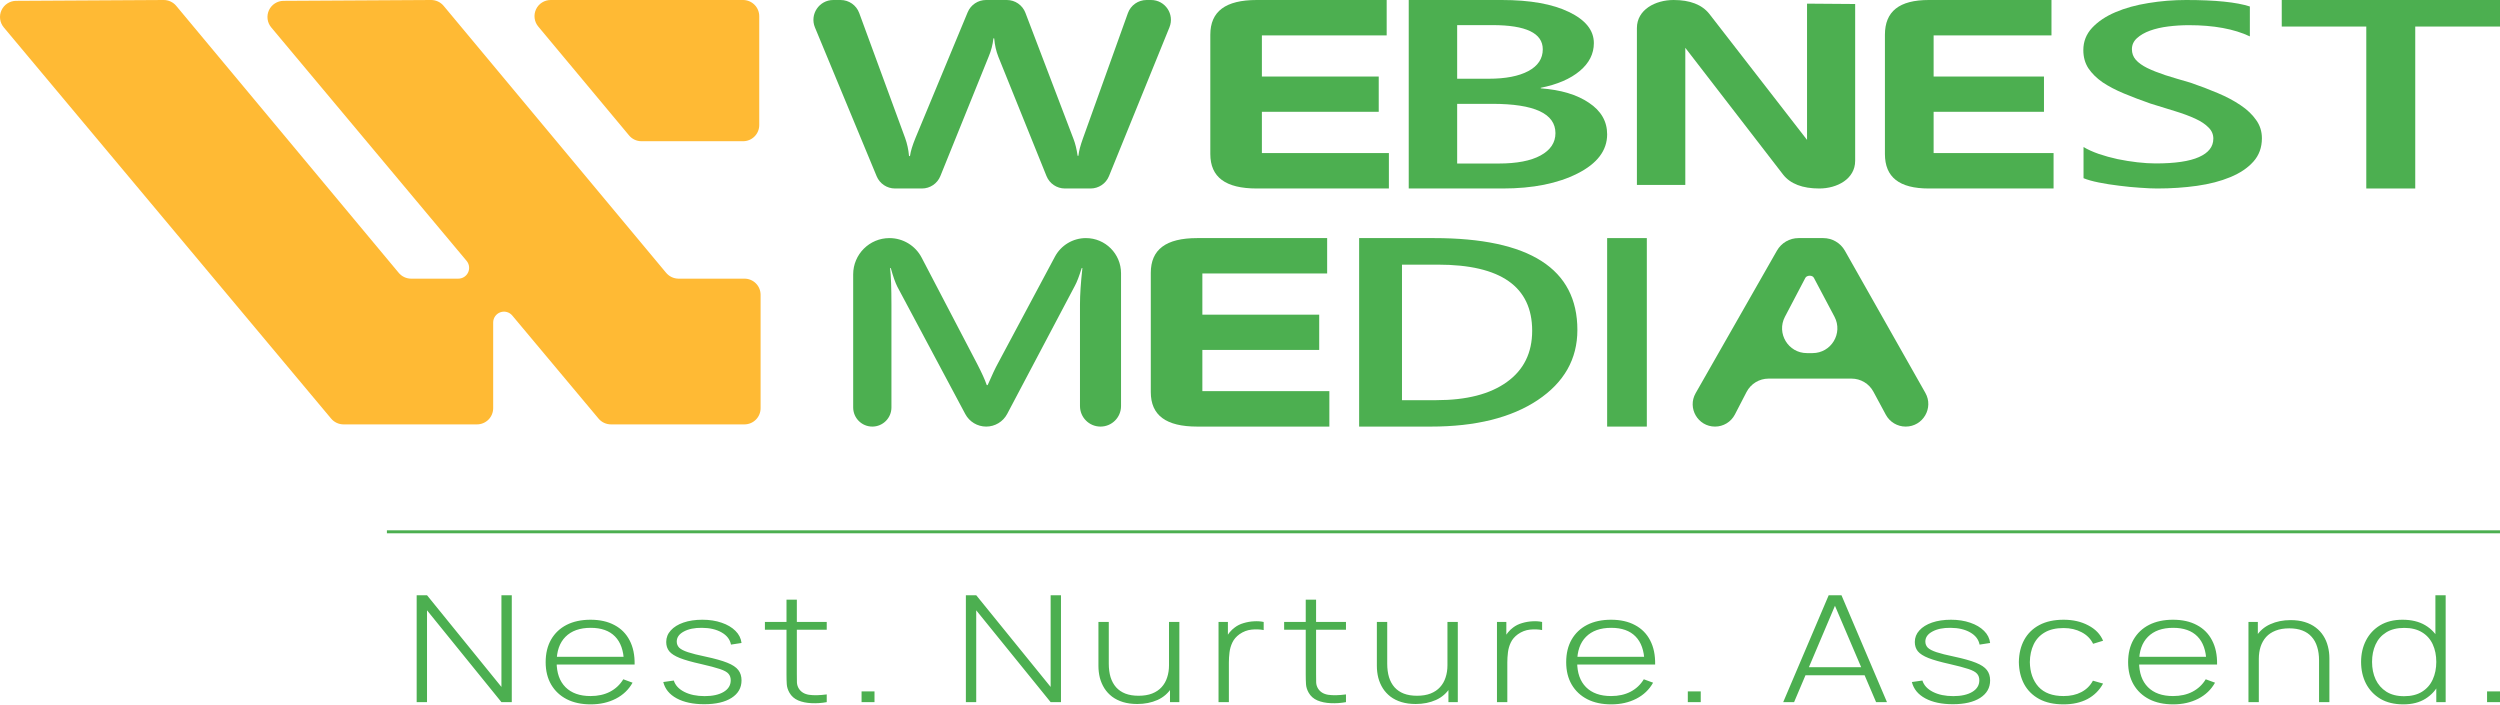
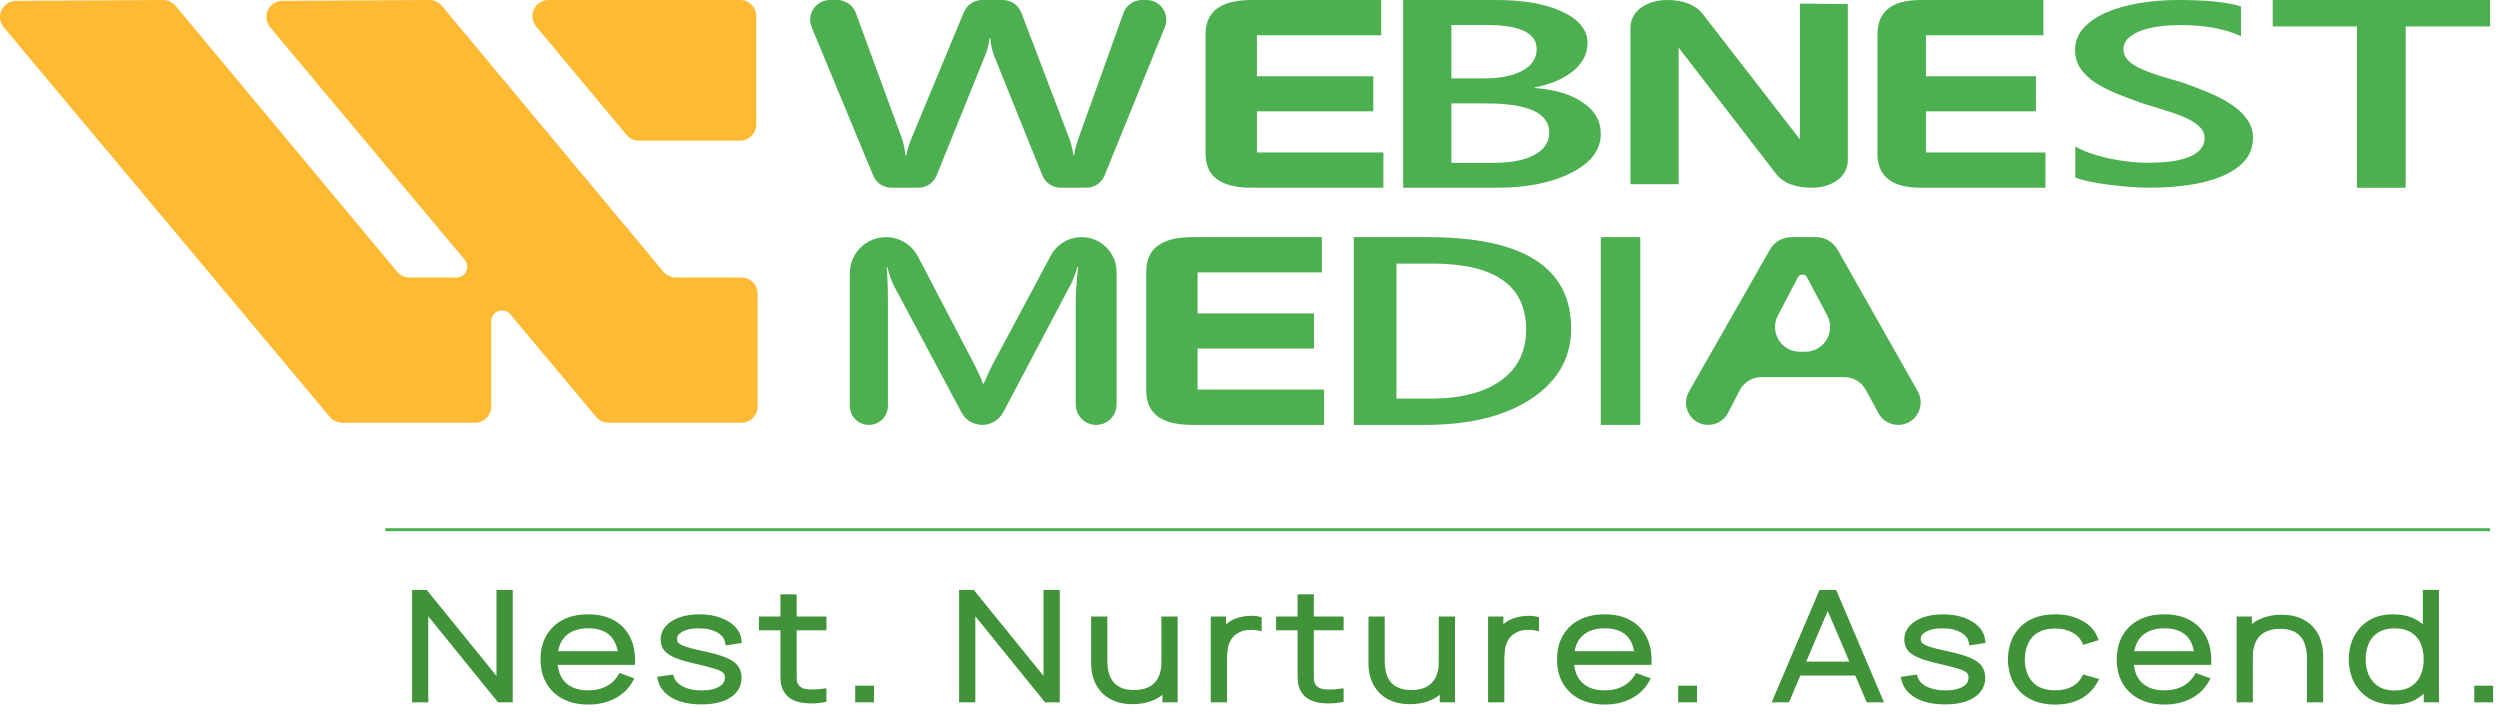
- <svg xmlns="http://www.w3.org/2000/svg" width="252" height="71" viewBox="0 0 252 71" fill="none">
+ <svg xmlns="http://www.w3.org/2000/svg" width="253" height="72" viewBox="0 0 253 72" fill="none">
  <path d="M76.668 29.705V41.144C76.669 41.358 76.627 41.571 76.545 41.769C76.463 41.967 76.344 42.148 76.192 42.299C76.041 42.451 75.861 42.572 75.663 42.654C75.465 42.736 75.252 42.778 75.038 42.778H61.582C61.343 42.777 61.107 42.724 60.891 42.623C60.675 42.522 60.484 42.374 60.331 42.191L51.636 31.803C51.492 31.632 51.3 31.509 51.084 31.451C50.868 31.393 50.64 31.403 50.43 31.48C50.221 31.556 50.039 31.695 49.911 31.877C49.782 32.06 49.713 32.278 49.712 32.501V41.144C49.712 41.577 49.54 41.993 49.234 42.3C48.927 42.606 48.512 42.778 48.078 42.778H34.626C34.387 42.778 34.152 42.725 33.935 42.623C33.719 42.522 33.528 42.374 33.375 42.191L0.381 2.762C0.182 2.525 0.055 2.236 0.014 1.929C-0.027 1.622 0.021 1.31 0.152 1.029C0.282 0.748 0.49 0.51 0.75 0.343C1.011 0.176 1.314 0.086 1.623 0.085L16.484 9.68153e-05C16.727 -0.003 16.968 0.049 17.189 0.15C17.409 0.252 17.605 0.401 17.761 0.587L40.175 27.483C40.325 27.668 40.514 27.818 40.728 27.922C40.942 28.027 41.176 28.083 41.414 28.088H46.185C46.393 28.09 46.598 28.033 46.775 27.923C46.952 27.813 47.093 27.655 47.183 27.467C47.273 27.279 47.306 27.069 47.28 26.862C47.254 26.655 47.169 26.46 47.036 26.3L27.34 2.762C27.142 2.525 27.014 2.236 26.974 1.929C26.933 1.622 26.981 1.31 27.111 1.029C27.242 0.748 27.449 0.51 27.71 0.343C27.971 0.176 28.273 0.086 28.583 0.085L43.44 9.68153e-05C43.683 -0.003 43.923 0.049 44.144 0.15C44.365 0.252 44.56 0.401 44.716 0.587L67.131 27.483C67.282 27.668 67.471 27.818 67.686 27.922C67.9 28.027 68.135 28.083 68.374 28.088H75.038C75.469 28.087 75.882 28.256 76.187 28.559C76.493 28.862 76.666 29.274 76.668 29.705Z" fill="#FFBA34" />
  <path d="M74.898 14.235H64.642C64.406 14.233 64.173 14.179 63.96 14.078C63.747 13.976 63.558 13.83 63.408 13.648L54.258 2.677C54.058 2.439 53.931 2.149 53.891 1.84C53.851 1.532 53.9 1.219 54.031 0.938C54.163 0.657 54.373 0.419 54.636 0.253C54.898 0.087 55.203 -0.001 55.513 7.27193e-05H74.898C75.331 7.27193e-05 75.747 0.172 76.053 0.479C76.36 0.785 76.532 1.201 76.532 1.634V12.605C76.532 12.82 76.49 13.032 76.408 13.23C76.326 13.428 76.205 13.608 76.053 13.759C75.901 13.911 75.721 14.031 75.523 14.113C75.325 14.194 75.112 14.236 74.898 14.235Z" fill="#FFBA34" />
  <path d="M127.198 15.427V11.27H138.976V7.716H127.198V3.568H139.777V0H126.683C123.532 0 122 1.146 122 3.505V15.519C122 17.864 123.532 19 126.683 19H140V15.427H127.198Z" fill="#4CAF50" />
  <path d="M116.028 0C117.448 0 118.416 1.438 117.881 2.753L111.785 17.753C111.479 18.507 110.746 19 109.932 19H107.342C106.527 19 105.793 18.505 105.488 17.749L100.629 5.711C100.41 5.156 100.274 4.551 100.219 3.895C100.217 3.873 100.199 3.856 100.176 3.856V3.856C100.154 3.856 100.136 3.872 100.133 3.894C100.066 4.508 99.91 5.104 99.666 5.684L94.788 17.75C94.482 18.505 93.749 19 92.934 19H90.215C89.406 19 88.677 18.513 88.367 17.766L82.147 2.766C81.601 1.449 82.569 0 83.995 0H84.732C85.571 0 86.32 0.523 86.609 1.311L91.237 13.912C91.441 14.48 91.57 15.073 91.626 15.691C91.628 15.719 91.651 15.741 91.68 15.741V15.741C91.707 15.741 91.73 15.72 91.734 15.693C91.793 15.247 91.975 14.654 92.278 13.912L97.543 1.233C97.853 0.487 98.582 0 99.39 0H101.491C102.32 0 103.064 0.512 103.36 1.288L108.213 14.018C108.393 14.486 108.529 15.039 108.62 15.676C108.623 15.698 108.642 15.714 108.664 15.714V15.714C108.687 15.714 108.706 15.697 108.708 15.674C108.753 15.237 108.902 14.668 109.156 13.965L113.691 1.325C113.976 0.53 114.73 0 115.574 0H116.028Z" fill="#4CAF50" />
  <path d="M142 19V0H151.372C154.228 0 156.487 0.402 158.148 1.206C159.824 2.01 160.661 3.056 160.661 4.346C160.661 5.424 160.188 6.36 159.24 7.155C158.293 7.95 156.981 8.515 155.306 8.851V8.904C157.338 9.054 158.958 9.54 160.167 10.361C161.389 11.174 162 12.234 162 13.541C162 15.166 161.004 16.483 159.013 17.489C157.022 18.497 154.509 19 151.475 19H142ZM146.882 2.531V7.937H150.054C151.756 7.937 153.088 7.68 154.049 7.168C155.024 6.647 155.512 5.914 155.512 4.969C155.512 3.343 153.823 2.531 150.445 2.531H146.882ZM146.882 10.467V16.483H151.063C152.889 16.483 154.297 16.213 155.285 15.674C156.288 15.127 156.789 14.376 156.789 13.422C156.789 11.452 154.667 10.467 150.424 10.467H146.882Z" fill="#4CAF50" />
  <path d="M182.149 0.367V14.1L172.296 1.395C171.554 0.465 170.345 0 168.699 0C166.861 0 165 0.972 165 2.827V18.642H169.879V4.821L179.743 17.605C180.474 18.535 181.7 19 183.386 19C185.184 19 187 18.038 187 16.211V0.404L182.149 0.367Z" fill="#4CAF50" />
  <path d="M194.909 15.427V11.27H206.033V7.716H194.909V3.568H206.789V0H194.423C191.447 0 190 1.146 190 3.505V15.519C190 17.864 191.447 19 194.423 19H207V15.427H194.909Z" fill="#4CAF50" />
  <path d="M210.02 17.962V14.82C210.45 15.077 210.96 15.308 211.548 15.513C212.148 15.718 212.781 15.893 213.447 16.038C214.113 16.175 214.779 16.282 215.445 16.359C216.111 16.436 216.725 16.474 217.286 16.474C219.245 16.474 220.701 16.261 221.654 15.833C222.621 15.406 223.104 14.786 223.104 13.974C223.104 13.538 222.94 13.162 222.614 12.846C222.301 12.521 221.857 12.226 221.282 11.961C220.708 11.697 220.028 11.444 219.245 11.205C218.475 10.957 217.646 10.701 216.757 10.436C215.804 10.103 214.916 9.765 214.094 9.423C213.271 9.081 212.553 8.705 211.939 8.295C211.339 7.876 210.862 7.406 210.51 6.885C210.17 6.363 210 5.752 210 5.051C210 4.188 210.294 3.44 210.882 2.808C211.483 2.167 212.266 1.641 213.232 1.231C214.211 0.812 215.321 0.504 216.562 0.308C217.802 0.103 219.069 0 220.362 0C223.299 0 225.441 0.218 226.786 0.654V3.667C225.193 2.915 223.143 2.538 220.636 2.538C219.944 2.538 219.251 2.581 218.559 2.667C217.881 2.752 217.266 2.893 216.718 3.09C216.183 3.286 215.745 3.538 215.406 3.846C215.067 4.154 214.897 4.526 214.897 4.962C214.897 5.372 215.028 5.727 215.288 6.026C215.55 6.325 215.928 6.598 216.425 6.846C216.934 7.094 217.547 7.338 218.266 7.577C218.997 7.808 219.839 8.06 220.792 8.333C221.772 8.667 222.693 9.017 223.554 9.385C224.429 9.752 225.193 10.158 225.846 10.602C226.512 11.047 227.034 11.543 227.413 12.09C227.804 12.628 228 13.244 228 13.936C228 14.867 227.713 15.654 227.138 16.295C226.563 16.936 225.787 17.457 224.808 17.859C223.842 18.261 222.725 18.551 221.458 18.731C220.191 18.91 218.853 19 217.443 19C216.973 19 216.392 18.974 215.699 18.923C215.021 18.88 214.322 18.812 213.604 18.718C212.886 18.633 212.207 18.526 211.567 18.397C210.928 18.269 210.411 18.124 210.02 17.962Z" fill="#4CAF50" />
  <path d="M252 2.676H243.457V19H238.522V2.676H230V0H252V2.676Z" fill="#4CAF50" />
  <path d="M113 40.931C113 42.074 112.074 43 110.931 43V43C109.789 43 108.862 42.074 108.862 40.931V30.704C108.862 29.707 108.943 28.489 109.103 27.05C109.106 27.027 109.088 27.008 109.066 27.008V27.008C109.049 27.008 109.034 27.019 109.029 27.034C108.776 27.851 108.55 28.438 108.354 28.796L101.523 41.726C101.109 42.51 100.295 43 99.409 43V43C98.526 43 97.715 42.514 97.299 41.734L90.453 28.902C90.245 28.492 90.026 27.869 89.795 27.035C89.79 27.019 89.775 27.008 89.759 27.008V27.008C89.737 27.008 89.719 27.027 89.722 27.049C89.812 27.812 89.857 29.039 89.857 30.731V41.071C89.857 42.137 88.994 43 87.929 43V43C86.864 43 86 42.136 86 41.071V27.657C86 25.637 87.638 24 89.657 24V24C91.019 24 92.269 24.757 92.899 25.964L98.483 36.653C98.971 37.596 99.293 38.305 99.451 38.782C99.459 38.809 99.484 38.826 99.511 38.826V38.826C99.536 38.826 99.559 38.811 99.569 38.788C99.994 37.809 100.339 37.08 100.605 36.6L106.337 25.872C106.953 24.72 108.153 24 109.46 24V24C111.415 24 113 25.585 113 27.541V40.931Z" fill="#4CAF50" />
  <path d="M121.198 39.427V35.27H132.976V31.716H121.198V27.568H133.777V24H120.683C117.532 24 116 25.146 116 27.505V39.519C116 41.864 117.532 43 120.683 43H134V39.427H121.198Z" fill="#4CAF50" />
  <path d="M137 43V24H144.546C154.182 24 159 27.087 159 33.261C159 36.194 157.663 38.553 154.99 40.337C152.317 42.112 148.732 43 144.236 43H137ZM141.32 26.676V40.337H144.783C147.833 40.337 150.202 39.727 151.891 38.508C153.592 37.289 154.443 35.567 154.443 33.341C154.443 28.898 151.278 26.676 144.947 26.676H141.32Z" fill="#4CAF50" />
  <path d="M166 43H162V24H166V43Z" fill="#4CAF50" />
  <path d="M194.076 39.601C194.935 41.119 193.838 43 192.094 43V43C191.256 43 190.486 42.54 190.089 41.802L188.838 39.479C188.402 38.669 187.556 38.164 186.637 38.164H178.27C177.336 38.164 176.479 38.685 176.05 39.515L174.876 41.783C174.49 42.531 173.718 43 172.876 43V43C171.148 43 170.064 41.134 170.92 39.633L179.117 25.262C179.562 24.482 180.39 24 181.288 24H183.787C184.688 24 185.519 24.485 185.963 25.268L194.076 39.601ZM182.705 35.593C184.59 35.593 185.797 33.588 184.914 31.923L182.844 28.015C182.841 28.01 182.839 28.006 182.837 28.002C182.695 27.713 182.122 27.728 181.976 28.015V28.015L179.921 31.932C179.048 33.597 180.255 35.593 182.135 35.593H182.705Z" fill="#4CAF50" />
-   <path d="M42 70.775V60H43.043L50.544 69.242V60H51.587V70.775H50.544L43.043 61.519V70.775H42ZM59.544 71C58.615 71 57.812 70.828 57.134 70.484C56.456 70.135 55.932 69.643 55.56 69.01C55.188 68.371 55.002 67.618 55.002 66.75C55.002 65.867 55.185 65.106 55.551 64.467C55.923 63.824 56.444 63.33 57.116 62.986C57.794 62.642 58.597 62.469 59.526 62.469C60.468 62.469 61.271 62.649 61.937 63.008C62.608 63.362 63.118 63.876 63.466 64.55C63.819 65.223 63.987 66.034 63.969 66.982H62.89V66.682C62.86 65.575 62.56 64.732 61.991 64.153C61.421 63.574 60.605 63.285 59.544 63.285C58.447 63.285 57.599 63.587 56.999 64.191C56.405 64.789 56.109 65.637 56.109 66.735C56.109 67.822 56.405 68.665 56.999 69.264C57.599 69.863 58.441 70.162 59.526 70.162C60.276 70.162 60.929 70.017 61.487 69.728C62.05 69.434 62.497 69.014 62.827 68.471L63.762 68.815C63.373 69.513 62.809 70.052 62.072 70.431C61.334 70.81 60.492 71 59.544 71ZM55.713 66.982V66.203H63.385V66.982H55.713ZM70.986 70.985C69.865 70.985 68.939 70.788 68.207 70.394C67.482 70 67.032 69.451 66.858 68.748L67.919 68.598C68.069 69.077 68.423 69.459 68.981 69.743C69.538 70.027 70.222 70.169 71.031 70.169C71.835 70.169 72.473 70.027 72.947 69.743C73.421 69.459 73.657 69.069 73.657 68.576C73.657 68.306 73.582 68.087 73.433 67.917C73.289 67.742 73.001 67.583 72.569 67.438C72.138 67.293 71.496 67.124 70.645 66.929C69.745 66.73 69.041 66.53 68.531 66.331C68.027 66.131 67.671 65.904 67.461 65.65C67.257 65.395 67.155 65.083 67.155 64.714C67.155 64.27 67.308 63.881 67.614 63.547C67.919 63.208 68.345 62.943 68.891 62.754C69.442 62.564 70.078 62.469 70.797 62.469C71.517 62.469 72.165 62.569 72.74 62.769C73.316 62.963 73.78 63.238 74.134 63.592C74.488 63.941 74.692 64.348 74.746 64.812L73.684 64.976C73.582 64.457 73.268 64.048 72.74 63.749C72.213 63.445 71.553 63.29 70.761 63.285C70.012 63.275 69.4 63.4 68.927 63.659C68.453 63.914 68.216 64.25 68.216 64.669C68.216 64.909 68.297 65.113 68.459 65.283C68.627 65.448 68.921 65.6 69.341 65.74C69.76 65.879 70.354 66.029 71.121 66.188C72.057 66.388 72.785 66.593 73.307 66.802C73.834 67.012 74.206 67.258 74.422 67.543C74.638 67.822 74.746 68.169 74.746 68.583C74.746 69.331 74.41 69.92 73.738 70.349C73.073 70.773 72.156 70.985 70.986 70.985ZM83.335 70.775C82.82 70.87 82.31 70.905 81.806 70.88C81.303 70.86 80.853 70.768 80.457 70.603C80.068 70.434 79.774 70.174 79.576 69.825C79.414 69.541 79.324 69.254 79.306 68.965C79.288 68.675 79.279 68.344 79.279 67.969V60.449H80.322V67.954C80.322 68.294 80.325 68.576 80.331 68.8C80.343 69.019 80.406 69.222 80.52 69.406C80.736 69.75 81.078 69.96 81.546 70.035C82.013 70.105 82.61 70.092 83.335 69.997V70.775ZM77.103 63.48V62.694H83.335V63.48H77.103ZM86.846 70.775V69.691H88.15V70.775H86.846ZM97.36 70.775V60H98.403L105.904 69.242V60H106.947V70.775H105.904L98.403 61.519V70.775H97.36ZM114.634 70.963C114.101 70.963 113.621 70.898 113.195 70.768C112.776 70.638 112.41 70.456 112.098 70.222C111.786 69.982 111.528 69.703 111.325 69.384C111.121 69.059 110.968 68.705 110.866 68.321C110.77 67.937 110.722 67.535 110.722 67.116V62.694H111.765V66.899C111.765 67.408 111.825 67.862 111.945 68.261C112.071 68.66 112.257 68.999 112.503 69.279C112.755 69.558 113.066 69.77 113.438 69.915C113.816 70.06 114.26 70.132 114.769 70.132C115.297 70.132 115.753 70.057 116.136 69.907C116.526 69.753 116.844 69.538 117.09 69.264C117.341 68.99 117.527 68.665 117.647 68.291C117.773 67.912 117.836 67.501 117.836 67.056L118.655 67.139C118.655 68.012 118.475 68.733 118.115 69.301C117.761 69.865 117.281 70.284 116.676 70.558C116.07 70.828 115.39 70.963 114.634 70.963ZM117.935 70.775V68.957H117.836V62.694H118.879V70.775H117.935ZM122.828 70.775V62.694H123.772V64.632L123.538 64.378C123.646 64.148 123.781 63.936 123.943 63.742C124.111 63.542 124.282 63.38 124.456 63.255C124.714 63.056 125.016 62.906 125.364 62.806C125.712 62.701 126.063 62.642 126.416 62.627C126.77 62.607 127.091 62.629 127.379 62.694V63.51C126.995 63.435 126.587 63.42 126.156 63.465C125.724 63.51 125.319 63.664 124.941 63.929C124.612 64.168 124.372 64.447 124.222 64.767C124.072 65.081 123.976 65.413 123.934 65.762C123.892 66.106 123.871 66.443 123.871 66.772V70.775H122.828ZM135.674 70.775C135.158 70.87 134.649 70.905 134.145 70.88C133.641 70.86 133.192 70.768 132.796 70.603C132.406 70.434 132.112 70.174 131.914 69.825C131.753 69.541 131.663 69.254 131.645 68.965C131.627 68.675 131.618 68.344 131.618 67.969V60.449H132.661V67.954C132.661 68.294 132.664 68.576 132.67 68.8C132.682 69.019 132.745 69.222 132.859 69.406C133.075 69.75 133.416 69.96 133.884 70.035C134.352 70.105 134.948 70.092 135.674 69.997V70.775ZM129.441 63.48V62.694H135.674V63.48H129.441ZM142.701 70.963C142.167 70.963 141.688 70.898 141.262 70.768C140.842 70.638 140.476 70.456 140.164 70.222C139.853 69.982 139.595 69.703 139.391 69.384C139.187 69.059 139.034 68.705 138.932 68.321C138.836 67.937 138.788 67.535 138.788 67.116V62.694H139.832V66.899C139.832 67.408 139.892 67.862 140.012 68.261C140.137 68.66 140.323 68.999 140.569 69.279C140.821 69.558 141.133 69.77 141.505 69.915C141.883 70.06 142.326 70.132 142.836 70.132C143.363 70.132 143.819 70.057 144.203 69.907C144.593 69.753 144.91 69.538 145.156 69.264C145.408 68.99 145.594 68.665 145.714 68.291C145.84 67.912 145.903 67.501 145.903 67.056L146.721 67.139C146.721 68.012 146.541 68.733 146.182 69.301C145.828 69.865 145.348 70.284 144.743 70.558C144.137 70.828 143.456 70.963 142.701 70.963ZM146.002 70.775V68.957H145.903V62.694H146.946V70.775H146.002ZM150.894 70.775V62.694H151.839V64.632L151.605 64.378C151.713 64.148 151.848 63.936 152.01 63.742C152.177 63.542 152.348 63.38 152.522 63.255C152.78 63.056 153.083 62.906 153.431 62.806C153.778 62.701 154.129 62.642 154.483 62.627C154.837 62.607 155.157 62.629 155.445 62.694V63.51C155.061 63.435 154.654 63.42 154.222 63.465C153.79 63.51 153.386 63.664 153.008 63.929C152.678 64.168 152.438 64.447 152.288 64.767C152.138 65.081 152.043 65.413 152.001 65.762C151.959 66.106 151.938 66.443 151.938 66.772V70.775H150.894ZM162.413 71C161.484 71 160.681 70.828 160.003 70.484C159.326 70.135 158.801 69.643 158.429 69.01C158.057 68.371 157.872 67.618 157.872 66.75C157.872 65.867 158.054 65.106 158.42 64.467C158.792 63.824 159.314 63.33 159.985 62.986C160.663 62.642 161.466 62.469 162.395 62.469C163.337 62.469 164.14 62.649 164.806 63.008C165.477 63.362 165.987 63.876 166.335 64.55C166.688 65.223 166.856 66.034 166.838 66.982H165.759V66.682C165.729 65.575 165.429 64.732 164.86 64.153C164.29 63.574 163.475 63.285 162.413 63.285C161.316 63.285 160.468 63.587 159.868 64.191C159.275 64.789 158.978 65.637 158.978 66.735C158.978 67.822 159.275 68.665 159.868 69.264C160.468 69.863 161.31 70.162 162.395 70.162C163.145 70.162 163.798 70.017 164.356 69.728C164.92 69.434 165.366 69.014 165.696 68.471L166.632 68.815C166.242 69.513 165.678 70.052 164.941 70.431C164.203 70.81 163.361 71 162.413 71ZM158.582 66.982V66.203H166.254V66.982H158.582ZM170.131 70.775V69.691H171.435V70.775H170.131ZM179.747 70.775L184.333 60H185.62L190.206 70.775H189.109L184.702 60.449H185.224L180.844 70.775H179.747ZM181.644 68.067V67.251H188.3V68.067H181.644ZM196.845 70.985C195.724 70.985 194.797 70.788 194.066 70.394C193.34 70 192.891 69.451 192.717 68.748L193.778 68.598C193.928 69.077 194.282 69.459 194.839 69.743C195.397 70.027 196.08 70.169 196.89 70.169C197.693 70.169 198.332 70.027 198.805 69.743C199.279 69.459 199.516 69.069 199.516 68.576C199.516 68.306 199.441 68.087 199.291 67.917C199.147 67.742 198.859 67.583 198.428 67.438C197.996 67.293 197.354 67.124 196.503 66.929C195.604 66.73 194.899 66.53 194.39 66.331C193.886 66.131 193.529 65.904 193.319 65.65C193.115 65.395 193.013 65.083 193.013 64.714C193.013 64.27 193.166 63.881 193.472 63.547C193.778 63.208 194.204 62.943 194.749 62.754C195.301 62.564 195.936 62.469 196.656 62.469C197.375 62.469 198.023 62.569 198.599 62.769C199.174 62.963 199.639 63.238 199.993 63.592C200.346 63.941 200.55 64.348 200.604 64.812L199.543 64.976C199.441 64.457 199.126 64.048 198.599 63.749C198.071 63.445 197.411 63.29 196.62 63.285C195.87 63.275 195.259 63.4 194.785 63.659C194.312 63.914 194.075 64.25 194.075 64.669C194.075 64.909 194.156 65.113 194.318 65.283C194.485 65.448 194.779 65.6 195.199 65.74C195.619 65.879 196.212 66.029 196.98 66.188C197.915 66.388 198.644 66.593 199.165 66.802C199.693 67.012 200.065 67.258 200.28 67.543C200.496 67.822 200.604 68.169 200.604 68.583C200.604 69.331 200.268 69.92 199.597 70.349C198.931 70.773 198.014 70.985 196.845 70.985ZM208.007 71C207.036 71 206.217 70.82 205.552 70.461C204.886 70.097 204.38 69.596 204.032 68.957C203.69 68.314 203.513 67.573 203.501 66.735C203.513 65.882 203.693 65.136 204.041 64.497C204.395 63.854 204.904 63.355 205.57 63.001C206.235 62.647 207.051 62.469 208.016 62.469C208.958 62.469 209.785 62.659 210.498 63.038C211.218 63.412 211.716 63.929 211.991 64.587L210.984 64.894C210.738 64.39 210.352 64.001 209.824 63.727C209.296 63.447 208.691 63.307 208.007 63.307C207.24 63.307 206.607 63.455 206.109 63.749C205.612 64.038 205.24 64.44 204.994 64.954C204.748 65.468 204.619 66.061 204.608 66.735C204.625 67.767 204.916 68.598 205.48 69.227C206.05 69.85 206.892 70.162 208.007 70.162C208.697 70.162 209.293 70.03 209.797 69.765C210.307 69.501 210.696 69.117 210.966 68.613L211.991 68.905C211.614 69.588 211.086 70.109 210.409 70.469C209.731 70.823 208.931 71 208.007 71ZM219.056 71C218.126 71 217.323 70.828 216.645 70.484C215.968 70.135 215.443 69.643 215.071 69.01C214.7 68.371 214.514 67.618 214.514 66.75C214.514 65.867 214.697 65.106 215.062 64.467C215.434 63.824 215.956 63.33 216.627 62.986C217.305 62.642 218.108 62.469 219.038 62.469C219.979 62.469 220.782 62.649 221.448 63.008C222.119 63.362 222.629 63.876 222.977 64.55C223.331 65.223 223.499 66.034 223.481 66.982H222.401V66.682C222.371 65.575 222.072 64.732 221.502 64.153C220.932 63.574 220.117 63.285 219.056 63.285C217.958 63.285 217.11 63.587 216.51 64.191C215.917 64.789 215.62 65.637 215.62 66.735C215.62 67.822 215.917 68.665 216.51 69.264C217.11 69.863 217.952 70.162 219.038 70.162C219.787 70.162 220.441 70.017 220.998 69.728C221.562 69.434 222.009 69.014 222.338 68.471L223.274 68.815C222.884 69.513 222.32 70.052 221.583 70.431C220.845 70.81 220.003 71 219.056 71ZM215.224 66.982V66.203H222.896V66.982H215.224ZM233.76 70.775V66.57C233.76 66.061 233.697 65.607 233.571 65.208C233.451 64.809 233.265 64.47 233.013 64.191C232.767 63.911 232.455 63.699 232.078 63.554C231.706 63.41 231.265 63.337 230.756 63.337C230.228 63.337 229.769 63.415 229.38 63.569C228.996 63.719 228.678 63.931 228.426 64.205C228.18 64.48 227.994 64.807 227.869 65.186C227.749 65.56 227.689 65.969 227.689 66.413L226.87 66.331C226.87 65.458 227.047 64.739 227.401 64.175C227.761 63.607 228.243 63.188 228.849 62.918C229.454 62.644 230.135 62.507 230.89 62.507C231.424 62.507 231.901 62.572 232.32 62.701C232.746 62.831 233.115 63.016 233.427 63.255C233.739 63.49 233.996 63.769 234.2 64.093C234.404 64.412 234.554 64.764 234.65 65.148C234.752 65.532 234.803 65.934 234.803 66.353V70.775H233.76ZM226.645 70.775V62.694H227.59V64.512H227.689V70.775H226.645ZM242.269 71C241.351 71 240.575 70.813 239.939 70.439C239.31 70.06 238.827 69.548 238.491 68.905C238.161 68.256 237.997 67.528 237.997 66.72C237.997 65.921 238.161 65.201 238.491 64.557C238.821 63.914 239.295 63.405 239.912 63.031C240.536 62.657 241.288 62.469 242.17 62.469C243.075 62.469 243.84 62.654 244.463 63.023C245.087 63.392 245.557 63.899 245.875 64.542C246.193 65.181 246.352 65.907 246.352 66.72C246.352 67.528 246.193 68.254 245.875 68.897C245.557 69.541 245.096 70.052 244.49 70.431C243.885 70.81 243.144 71 242.269 71ZM242.332 70.177C243.057 70.177 243.66 70.027 244.139 69.728C244.625 69.424 244.985 69.012 245.219 68.493C245.458 67.969 245.578 67.378 245.578 66.72C245.578 66.056 245.458 65.465 245.219 64.946C244.979 64.427 244.619 64.023 244.139 63.734C243.66 63.44 243.063 63.292 242.35 63.292C241.612 63.292 241.004 63.445 240.524 63.749C240.044 64.048 239.687 64.457 239.454 64.976C239.22 65.49 239.103 66.071 239.103 66.72C239.103 67.373 239.223 67.962 239.463 68.486C239.708 69.004 240.068 69.416 240.542 69.72C241.022 70.025 241.618 70.177 242.332 70.177ZM245.578 70.775V64.55H245.488V60H246.523V70.775H245.578ZM250.696 70.775V69.691H252V70.775H250.696Z" fill="#4CAF50" />
+   <path d="M42 70.775V60H43.043L50.544 69.242V60H51.587V70.775H50.544L43.043 61.519V70.775H42ZM59.544 71C58.615 71 57.812 70.828 57.134 70.484C56.456 70.135 55.932 69.643 55.56 69.01C55.188 68.371 55.002 67.618 55.002 66.75C55.002 65.867 55.185 65.106 55.551 64.467C55.923 63.824 56.444 63.33 57.116 62.986C57.794 62.642 58.597 62.469 59.526 62.469C60.468 62.469 61.271 62.649 61.937 63.008C62.608 63.362 63.118 63.876 63.466 64.55C63.819 65.223 63.987 66.034 63.969 66.982H62.89V66.682C62.86 65.575 62.56 64.732 61.991 64.153C61.421 63.574 60.605 63.285 59.544 63.285C58.447 63.285 57.599 63.587 56.999 64.191C56.405 64.789 56.109 65.637 56.109 66.735C56.109 67.822 56.405 68.665 56.999 69.264C57.599 69.863 58.441 70.162 59.526 70.162C60.276 70.162 60.929 70.017 61.487 69.728C62.05 69.434 62.497 69.014 62.827 68.471L63.762 68.815C63.373 69.513 62.809 70.052 62.072 70.431C61.334 70.81 60.492 71 59.544 71ZM55.713 66.982V66.203H63.385V66.982H55.713ZM70.986 70.985C69.865 70.985 68.939 70.788 68.207 70.394C67.482 70 67.032 69.451 66.858 68.748L67.919 68.598C68.069 69.077 68.423 69.459 68.981 69.743C69.538 70.027 70.222 70.169 71.031 70.169C71.835 70.169 72.473 70.027 72.947 69.743C73.421 69.459 73.657 69.069 73.657 68.576C73.657 68.306 73.582 68.087 73.433 67.917C73.289 67.742 73.001 67.583 72.569 67.438C72.138 67.293 71.496 67.124 70.645 66.929C69.745 66.73 69.041 66.53 68.531 66.331C68.027 66.131 67.671 65.904 67.461 65.65C67.257 65.395 67.155 65.083 67.155 64.714C67.155 64.27 67.308 63.881 67.614 63.547C67.919 63.208 68.345 62.943 68.891 62.754C69.442 62.564 70.078 62.469 70.797 62.469C71.517 62.469 72.165 62.569 72.74 62.769C73.316 62.963 73.78 63.238 74.134 63.592C74.488 63.941 74.692 64.348 74.746 64.812L73.684 64.976C73.582 64.457 73.268 64.048 72.74 63.749C72.213 63.445 71.553 63.29 70.761 63.285C70.012 63.275 69.4 63.4 68.927 63.659C68.453 63.914 68.216 64.25 68.216 64.669C68.216 64.909 68.297 65.113 68.459 65.283C68.627 65.448 68.921 65.6 69.341 65.74C69.76 65.879 70.354 66.029 71.121 66.188C72.057 66.388 72.785 66.593 73.307 66.802C73.834 67.012 74.206 67.258 74.422 67.543C74.638 67.822 74.746 68.169 74.746 68.583C74.746 69.331 74.41 69.92 73.738 70.349C73.073 70.773 72.156 70.985 70.986 70.985ZM83.335 70.775C82.82 70.87 82.31 70.905 81.806 70.88C81.303 70.86 80.853 70.768 80.457 70.603C80.068 70.434 79.774 70.174 79.576 69.825C79.414 69.541 79.324 69.254 79.306 68.965C79.288 68.675 79.279 68.344 79.279 67.969V60.449H80.322V67.954C80.322 68.294 80.325 68.576 80.331 68.8C80.343 69.019 80.406 69.222 80.52 69.406C80.736 69.75 81.078 69.96 81.546 70.035C82.013 70.105 82.61 70.092 83.335 69.997V70.775ZM77.103 63.48V62.694H83.335V63.48H77.103ZM86.846 70.775V69.691H88.15V70.775H86.846ZM97.36 70.775V60H98.403L105.904 69.242V60H106.947V70.775H105.904L98.403 61.519V70.775H97.36ZM114.634 70.963C114.101 70.963 113.621 70.898 113.195 70.768C112.776 70.638 112.41 70.456 112.098 70.222C111.786 69.982 111.528 69.703 111.325 69.384C111.121 69.059 110.968 68.705 110.866 68.321C110.77 67.937 110.722 67.535 110.722 67.116V62.694H111.765V66.899C111.765 67.408 111.825 67.862 111.945 68.261C112.071 68.66 112.257 68.999 112.503 69.279C112.755 69.558 113.066 69.77 113.438 69.915C113.816 70.06 114.26 70.132 114.769 70.132C115.297 70.132 115.753 70.057 116.136 69.907C116.526 69.753 116.844 69.538 117.09 69.264C117.341 68.99 117.527 68.665 117.647 68.291C117.773 67.912 117.836 67.501 117.836 67.056L118.655 67.139C118.655 68.012 118.475 68.733 118.115 69.301C117.761 69.865 117.281 70.284 116.676 70.558C116.07 70.828 115.39 70.963 114.634 70.963ZM117.935 70.775V68.957H117.836V62.694H118.879V70.775H117.935ZM122.828 70.775V62.694H123.772V64.632L123.538 64.378C123.646 64.148 123.781 63.936 123.943 63.742C124.111 63.542 124.282 63.38 124.456 63.255C124.714 63.056 125.016 62.906 125.364 62.806C125.712 62.701 126.063 62.642 126.416 62.627C126.77 62.607 127.091 62.629 127.379 62.694V63.51C126.995 63.435 126.587 63.42 126.156 63.465C125.724 63.51 125.319 63.664 124.941 63.929C124.612 64.168 124.372 64.447 124.222 64.767C124.072 65.081 123.976 65.413 123.934 65.762C123.892 66.106 123.871 66.443 123.871 66.772V70.775H122.828ZM135.674 70.775C135.158 70.87 134.649 70.905 134.145 70.88C133.641 70.86 133.192 70.768 132.796 70.603C132.406 70.434 132.112 70.174 131.914 69.825C131.753 69.541 131.663 69.254 131.645 68.965C131.627 68.675 131.618 68.344 131.618 67.969V60.449H132.661V67.954C132.661 68.294 132.664 68.576 132.67 68.8C132.682 69.019 132.745 69.222 132.859 69.406C133.075 69.75 133.416 69.96 133.884 70.035C134.352 70.105 134.948 70.092 135.674 69.997V70.775ZM129.441 63.48V62.694H135.674V63.48H129.441ZM142.701 70.963C142.167 70.963 141.688 70.898 141.262 70.768C140.842 70.638 140.476 70.456 140.164 70.222C139.853 69.982 139.595 69.703 139.391 69.384C139.187 69.059 139.034 68.705 138.932 68.321C138.836 67.937 138.788 67.535 138.788 67.116V62.694H139.832V66.899C139.832 67.408 139.892 67.862 140.012 68.261C140.137 68.66 140.323 68.999 140.569 69.279C140.821 69.558 141.133 69.77 141.505 69.915C141.883 70.06 142.326 70.132 142.836 70.132C143.363 70.132 143.819 70.057 144.203 69.907C144.593 69.753 144.91 69.538 145.156 69.264C145.408 68.99 145.594 68.665 145.714 68.291C145.84 67.912 145.903 67.501 145.903 67.056L146.721 67.139C146.721 68.012 146.541 68.733 146.182 69.301C145.828 69.865 145.348 70.284 144.743 70.558C144.137 70.828 143.456 70.963 142.701 70.963ZM146.002 70.775V68.957H145.903V62.694H146.946V70.775H146.002ZM150.894 70.775V62.694H151.839V64.632L151.605 64.378C151.713 64.148 151.848 63.936 152.01 63.742C152.177 63.542 152.348 63.38 152.522 63.255C152.78 63.056 153.083 62.906 153.431 62.806C153.778 62.701 154.129 62.642 154.483 62.627C154.837 62.607 155.157 62.629 155.445 62.694V63.51C155.061 63.435 154.654 63.42 154.222 63.465C153.79 63.51 153.386 63.664 153.008 63.929C152.678 64.168 152.438 64.447 152.288 64.767C152.138 65.081 152.043 65.413 152.001 65.762C151.959 66.106 151.938 66.443 151.938 66.772V70.775H150.894ZM162.413 71C161.484 71 160.681 70.828 160.003 70.484C159.326 70.135 158.801 69.643 158.429 69.01C158.057 68.371 157.872 67.618 157.872 66.75C157.872 65.867 158.054 65.106 158.42 64.467C158.792 63.824 159.314 63.33 159.985 62.986C160.663 62.642 161.466 62.469 162.395 62.469C163.337 62.469 164.14 62.649 164.806 63.008C165.477 63.362 165.987 63.876 166.335 64.55C166.688 65.223 166.856 66.034 166.838 66.982H165.759V66.682C165.729 65.575 165.429 64.732 164.86 64.153C164.29 63.574 163.475 63.285 162.413 63.285C161.316 63.285 160.468 63.587 159.868 64.191C159.275 64.789 158.978 65.637 158.978 66.735C158.978 67.822 159.275 68.665 159.868 69.264C160.468 69.863 161.31 70.162 162.395 70.162C163.145 70.162 163.798 70.017 164.356 69.728C164.92 69.434 165.366 69.014 165.696 68.471L166.632 68.815C166.242 69.513 165.678 70.052 164.941 70.431C164.203 70.81 163.361 71 162.413 71ZM158.582 66.982V66.203H166.254V66.982H158.582ZM170.131 70.775V69.691H171.435V70.775H170.131ZM179.747 70.775L184.333 60H185.62L190.206 70.775H189.109L184.702 60.449H185.224L180.844 70.775H179.747ZM181.644 68.067V67.251H188.3V68.067H181.644ZM196.845 70.985C195.724 70.985 194.797 70.788 194.066 70.394C193.34 70 192.891 69.451 192.717 68.748L193.778 68.598C193.928 69.077 194.282 69.459 194.839 69.743C195.397 70.027 196.08 70.169 196.89 70.169C197.693 70.169 198.332 70.027 198.805 69.743C199.279 69.459 199.516 69.069 199.516 68.576C199.516 68.306 199.441 68.087 199.291 67.917C199.147 67.742 198.859 67.583 198.428 67.438C197.996 67.293 197.354 67.124 196.503 66.929C195.604 66.73 194.899 66.53 194.39 66.331C193.886 66.131 193.529 65.904 193.319 65.65C193.115 65.395 193.013 65.083 193.013 64.714C193.013 64.27 193.166 63.881 193.472 63.547C193.778 63.208 194.204 62.943 194.749 62.754C195.301 62.564 195.936 62.469 196.656 62.469C197.375 62.469 198.023 62.569 198.599 62.769C199.174 62.963 199.639 63.238 199.993 63.592C200.346 63.941 200.55 64.348 200.604 64.812L199.543 64.976C199.441 64.457 199.126 64.048 198.599 63.749C198.071 63.445 197.411 63.29 196.62 63.285C195.87 63.275 195.259 63.4 194.785 63.659C194.312 63.914 194.075 64.25 194.075 64.669C194.075 64.909 194.156 65.113 194.318 65.283C194.485 65.448 194.779 65.6 195.199 65.74C195.619 65.879 196.212 66.029 196.98 66.188C197.915 66.388 198.644 66.593 199.165 66.802C199.693 67.012 200.065 67.258 200.28 67.543C200.496 67.822 200.604 68.169 200.604 68.583C200.604 69.331 200.268 69.92 199.597 70.349C198.931 70.773 198.014 70.985 196.845 70.985ZM208.007 71C207.036 71 206.217 70.82 205.552 70.461C204.886 70.097 204.38 69.596 204.032 68.957C203.69 68.314 203.513 67.573 203.501 66.735C203.513 65.882 203.693 65.136 204.041 64.497C204.395 63.854 204.904 63.355 205.57 63.001C206.235 62.647 207.051 62.469 208.016 62.469C208.958 62.469 209.785 62.659 210.498 63.038C211.218 63.412 211.716 63.929 211.991 64.587L210.984 64.894C210.738 64.39 210.352 64.001 209.824 63.727C209.296 63.447 208.691 63.307 208.007 63.307C207.24 63.307 206.607 63.455 206.109 63.749C205.612 64.038 205.24 64.44 204.994 64.954C204.748 65.468 204.619 66.061 204.608 66.735C204.625 67.767 204.916 68.598 205.48 69.227C206.05 69.85 206.892 70.162 208.007 70.162C208.697 70.162 209.293 70.03 209.797 69.765C210.307 69.501 210.696 69.117 210.966 68.613L211.991 68.905C211.614 69.588 211.086 70.109 210.409 70.469C209.731 70.823 208.931 71 208.007 71ZM219.056 71C218.126 71 217.323 70.828 216.645 70.484C215.968 70.135 215.443 69.643 215.071 69.01C214.7 68.371 214.514 67.618 214.514 66.75C214.514 65.867 214.697 65.106 215.062 64.467C215.434 63.824 215.956 63.33 216.627 62.986C217.305 62.642 218.108 62.469 219.038 62.469C219.979 62.469 220.782 62.649 221.448 63.008C222.119 63.362 222.629 63.876 222.977 64.55C223.331 65.223 223.499 66.034 223.481 66.982H222.401V66.682C222.371 65.575 222.072 64.732 221.502 64.153C220.932 63.574 220.117 63.285 219.056 63.285C217.958 63.285 217.11 63.587 216.51 64.191C215.917 64.789 215.62 65.637 215.62 66.735C215.62 67.822 215.917 68.665 216.51 69.264C217.11 69.863 217.952 70.162 219.038 70.162C219.787 70.162 220.441 70.017 220.998 69.728C221.562 69.434 222.009 69.014 222.338 68.471L223.274 68.815C222.884 69.513 222.32 70.052 221.583 70.431C220.845 70.81 220.003 71 219.056 71ZM215.224 66.982V66.203H222.896V66.982H215.224ZM233.76 70.775V66.57C233.76 66.061 233.697 65.607 233.571 65.208C233.451 64.809 233.265 64.47 233.013 64.191C232.767 63.911 232.455 63.699 232.078 63.554C231.706 63.41 231.265 63.337 230.756 63.337C230.228 63.337 229.769 63.415 229.38 63.569C228.996 63.719 228.678 63.931 228.426 64.205C228.18 64.48 227.994 64.807 227.869 65.186C227.749 65.56 227.689 65.969 227.689 66.413L226.87 66.331C226.87 65.458 227.047 64.739 227.401 64.175C227.761 63.607 228.243 63.188 228.849 62.918C229.454 62.644 230.135 62.507 230.89 62.507C231.424 62.507 231.901 62.572 232.32 62.701C232.746 62.831 233.115 63.016 233.427 63.255C233.739 63.49 233.996 63.769 234.2 64.093C234.404 64.412 234.554 64.764 234.65 65.148C234.752 65.532 234.803 65.934 234.803 66.353V70.775H233.76ZM226.645 70.775V62.694H227.59V64.512H227.689V70.775H226.645ZM242.269 71C241.351 71 240.575 70.813 239.939 70.439C239.31 70.06 238.827 69.548 238.491 68.905C238.161 68.256 237.997 67.528 237.997 66.72C237.997 65.921 238.161 65.201 238.491 64.557C238.821 63.914 239.295 63.405 239.912 63.031C240.536 62.657 241.288 62.469 242.17 62.469C243.075 62.469 243.84 62.654 244.463 63.023C245.087 63.392 245.557 63.899 245.875 64.542C246.193 65.181 246.352 65.907 246.352 66.72C246.352 67.528 246.193 68.254 245.875 68.897C245.557 69.541 245.096 70.052 244.49 70.431C243.885 70.81 243.144 71 242.269 71ZM242.332 70.177C243.057 70.177 243.66 70.027 244.139 69.728C244.625 69.424 244.985 69.012 245.219 68.493C245.458 67.969 245.578 67.378 245.578 66.72C245.578 66.056 245.458 65.465 245.219 64.946C244.979 64.427 244.619 64.023 244.139 63.734C243.66 63.44 243.063 63.292 242.35 63.292C241.612 63.292 241.004 63.445 240.524 63.749C240.044 64.048 239.687 64.457 239.454 64.976C239.22 65.49 239.103 66.071 239.103 66.72C239.103 67.373 239.223 67.962 239.463 68.486C239.708 69.004 240.068 69.416 240.542 69.72C241.022 70.025 241.618 70.177 242.332 70.177ZM245.578 70.775V64.55H245.488V60H246.523V70.775H245.578ZM250.696 70.775V69.691H252V70.775H250.696Z" fill="#409338" stroke="#409338" stroke-width="0.6" />
  <line x1="39" y1="53.606" x2="251.999" y2="53.606" stroke="#4CAF50" stroke-width="0.3" />
</svg>
